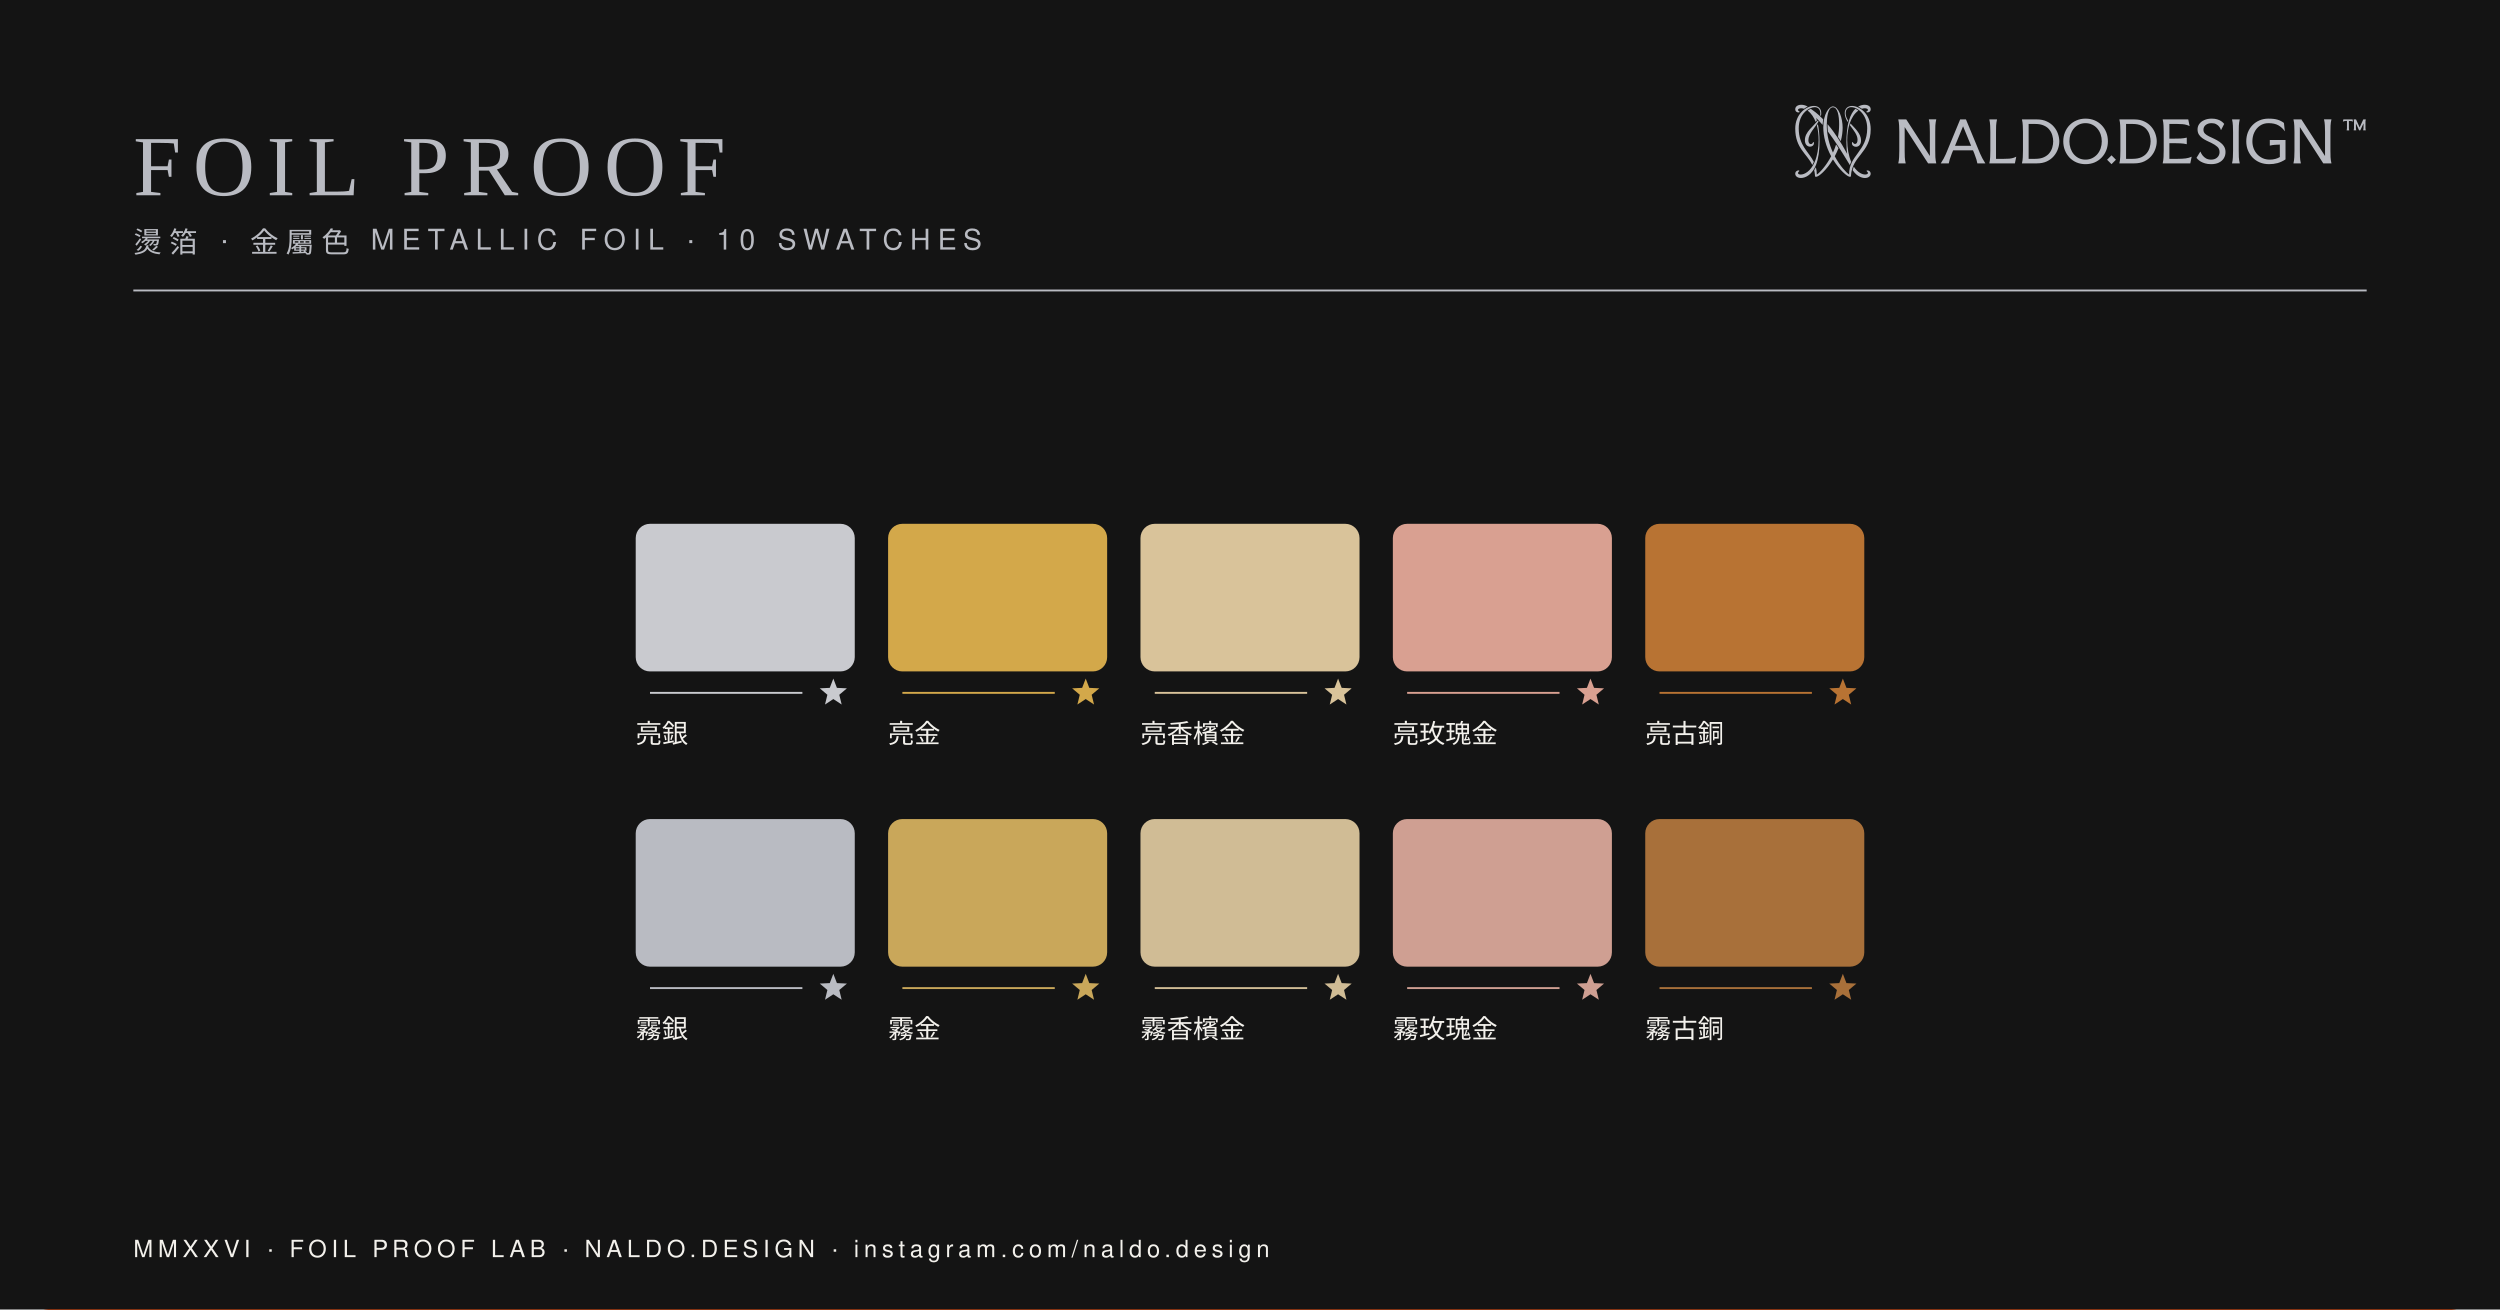
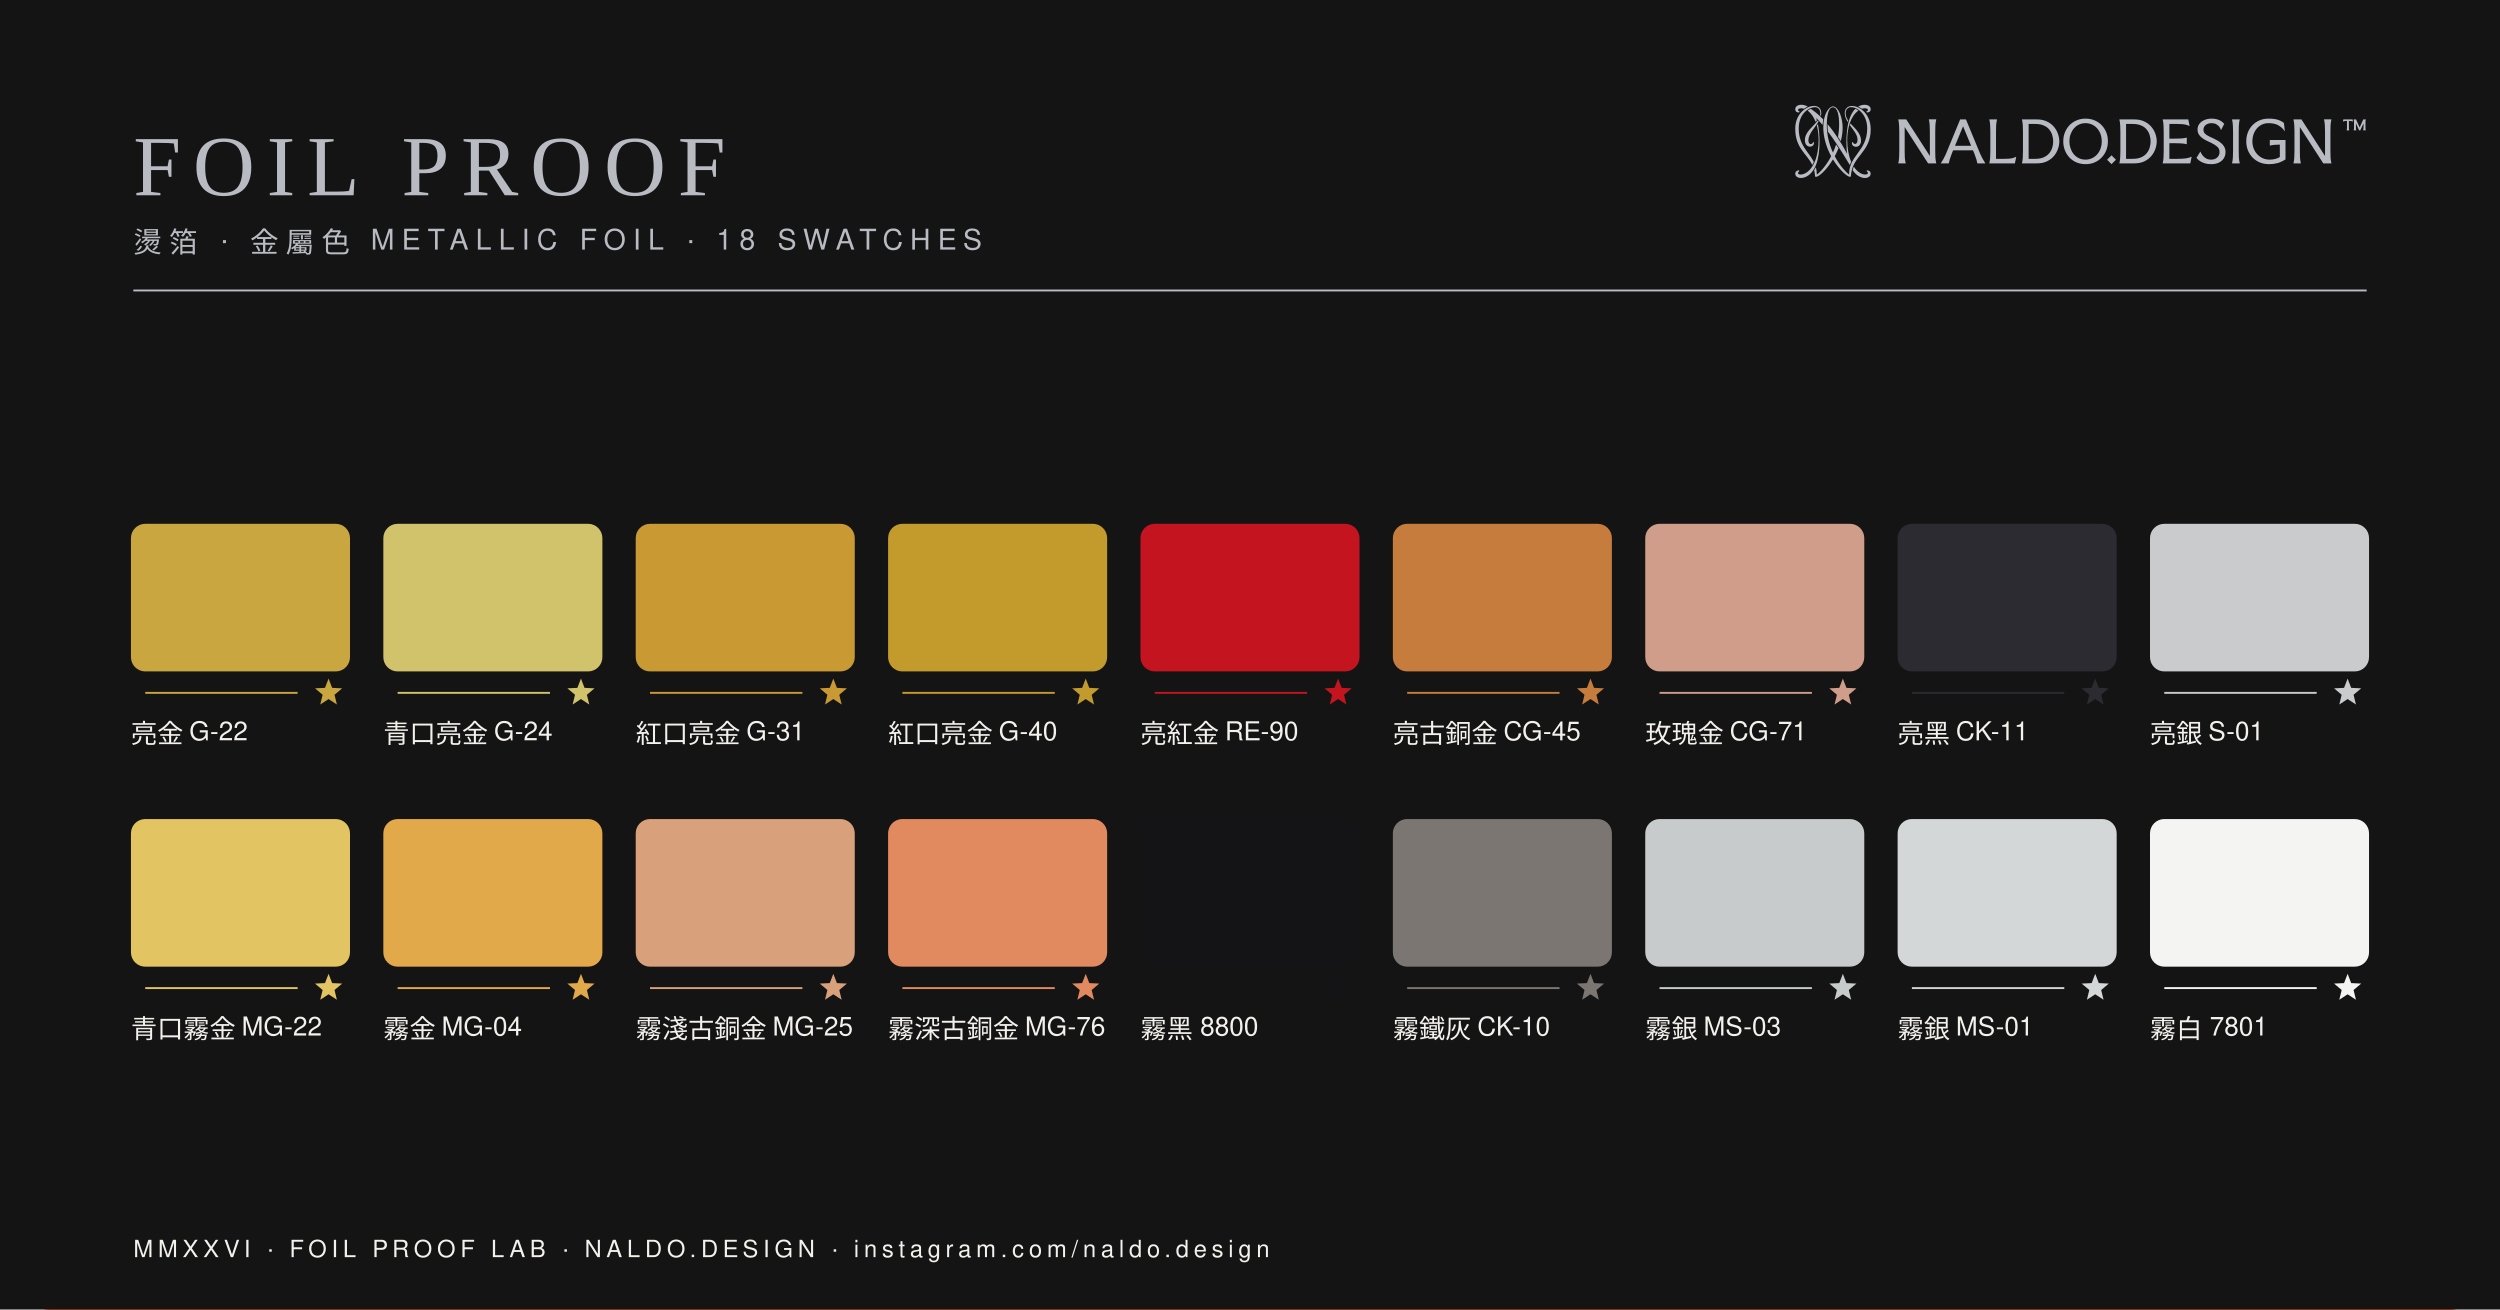
<svg xmlns="http://www.w3.org/2000/svg" viewBox="0 0 1050 550" width="1050" height="550">
  <g id="刀模">
    <rect x="0" y="0" width="1050" height="550" rx="24" fill="none" stroke="#ff5511" stroke-width="1" />
  </g>
  <g id="紙 · 新百代 #141414">
    <rect x="0" y="0" width="1050" height="550" fill="#141414" />
  </g>
-   <g id="燙箔 · 亮銀">
-     <rect x="267" y="220" width="92" height="62" rx="6" fill="#c9cacf" />
-     <line x1="273" y1="291" x2="337" y2="291" stroke="#c9cacf" stroke-width="0.8" />
-     <polygon points="350.0,285.0 351.5,288.9 355.7,289.1 352.5,291.8 353.5,295.9 350.0,293.6 346.5,295.9 347.5,291.8 344.3,289.1 348.5,288.9" fill="#c9cacf" />
+   <g id="燙箔 · 亮金 G-22">
+     <rect x="55" y="220" width="92" height="62" rx="6" fill="#c9a640" />
+     <line x1="61" y1="291" x2="125" y2="291" stroke="#c9a640" stroke-width="0.8" />
+     <polygon points="138.0,285.0 139.5,288.9 143.7,289.1 140.5,291.8 141.5,295.9 138.0,293.6 134.5,295.9 135.5,291.8 132.3,289.1 136.5,288.9" fill="#c9a640" />
  </g>
-   <g id="燙箔 · 亮金">
-     <rect x="373" y="220" width="92" height="62" rx="6" fill="#d3a84a" />
-     <line x1="379" y1="291" x2="443" y2="291" stroke="#d3a84a" stroke-width="0.8" />
-     <polygon points="456.0,285.0 457.5,288.9 461.7,289.1 458.5,291.8 459.5,295.9 456.0,293.6 452.5,295.9 453.5,291.8 450.3,289.1 454.5,288.9" fill="#d3a84a" />
+   <g id="燙箔 · 青口亮金 G-24">
+     <rect x="161" y="220" width="92" height="62" rx="6" fill="#d1c26c" />
+     <line x1="167" y1="291" x2="231" y2="291" stroke="#d1c26c" stroke-width="0.8" />
+     <polygon points="244.0,285.0 245.5,288.9 249.7,289.1 246.5,291.8 247.5,295.9 244.0,293.6 240.5,295.9 241.5,291.8 238.3,289.1 242.5,288.9" fill="#d1c26c" />
  </g>
-   <g id="燙箔 · 亮香檳金">
-     <rect x="479" y="220" width="92" height="62" rx="6" fill="#d9c39a" />
-     <line x1="485" y1="291" x2="549" y2="291" stroke="#d9c39a" stroke-width="0.8" />
-     <polygon points="562.0,285.0 563.5,288.9 567.7,289.1 564.5,291.8 565.5,295.9 562.0,293.6 558.5,295.9 559.5,291.8 556.3,289.1 560.5,288.9" fill="#d9c39a" />
+   <g id="燙箔 · 紅口亮金 G-31">
+     <rect x="267" y="220" width="92" height="62" rx="6" fill="#c99a34" />
+     <line x1="273" y1="291" x2="337" y2="291" stroke="#c99a34" stroke-width="0.8" />
+     <polygon points="350.0,285.0 351.5,288.9 355.7,289.1 352.5,291.8 353.5,295.9 350.0,293.6 346.5,295.9 347.5,291.8 344.3,289.1 348.5,288.9" fill="#c99a34" />
  </g>
-   <g id="燙箔 · 亮玫瑰金">
-     <rect x="585" y="220" width="92" height="62" rx="6" fill="#d9a091" />
-     <line x1="591" y1="291" x2="655" y2="291" stroke="#d9a091" stroke-width="0.8" />
-     <polygon points="668.0,285.0 669.5,288.9 673.7,289.1 670.5,291.8 671.5,295.9 668.0,293.6 664.5,295.9 665.5,291.8 662.3,289.1 666.5,288.9" fill="#d9a091" />
+   <g id="燙箔 · 紅口亮金 G-40">
+     <rect x="373" y="220" width="92" height="62" rx="6" fill="#c39b2c" />
+     <line x1="379" y1="291" x2="443" y2="291" stroke="#c39b2c" stroke-width="0.8" />
+     <polygon points="456.0,285.0 457.5,288.9 461.7,289.1 458.5,291.8 459.5,295.9 456.0,293.6 452.5,295.9 453.5,291.8 450.3,289.1 454.5,288.9" fill="#c39b2c" />
  </g>
-   <g id="燙箔 · 亮古銅">
-     <rect x="691" y="220" width="92" height="62" rx="6" fill="#b87333" />
-     <line x1="697" y1="291" x2="761" y2="291" stroke="#b87333" stroke-width="0.8" />
-     <polygon points="774.0,285.0 775.5,288.9 779.7,289.1 776.5,291.8 777.5,295.9 774.0,293.6 770.5,295.9 771.5,291.8 768.3,289.1 772.5,288.9" fill="#b87333" />
+   <g id="燙箔 · 亮紅金 RE-90">
+     <rect x="479" y="220" width="92" height="62" rx="6" fill="#c31420" />
+     <line x1="485" y1="291" x2="549" y2="291" stroke="#c31420" stroke-width="0.8" />
+     <polygon points="562.0,285.0 563.5,288.9 567.7,289.1 564.5,291.8 565.5,295.9 562.0,293.6 558.5,295.9 559.5,291.8 556.3,289.1 560.5,288.9" fill="#c31420" />
  </g>
-   <g id="燙箔 · 霧銀">
-     <rect x="267" y="344" width="92" height="62" rx="6" fill="#b9bbc2" />
-     <line x1="273" y1="415" x2="337" y2="415" stroke="#b9bbc2" stroke-width="0.8" />
-     <polygon points="350.0,409.0 351.5,412.9 355.7,413.1 352.5,415.8 353.5,419.9 350.0,417.6 346.5,419.9 347.5,415.8 344.3,413.1 348.5,412.9" fill="#b9bbc2" />
+   <g id="燙箔 · 亮古銅金 CG-45">
+     <rect x="585" y="220" width="92" height="62" rx="6" fill="#c67c3c" />
+     <line x1="591" y1="291" x2="655" y2="291" stroke="#c67c3c" stroke-width="0.8" />
+     <polygon points="668.0,285.0 669.5,288.9 673.7,289.1 670.5,291.8 671.5,295.9 668.0,293.6 664.5,295.9 665.5,291.8 662.3,289.1 666.5,288.9" fill="#c67c3c" />
  </g>
-   <g id="燙箔 · 霧金">
-     <rect x="373" y="344" width="92" height="62" rx="6" fill="#c9a75a" />
-     <line x1="379" y1="415" x2="443" y2="415" stroke="#c9a75a" stroke-width="0.8" />
-     <polygon points="456.0,409.0 457.5,412.9 461.7,413.1 458.5,415.8 459.5,419.9 456.0,417.6 452.5,419.9 453.5,415.8 450.3,413.1 454.5,412.9" fill="#c9a75a" />
+   <g id="燙箔 · 玫瑰金 CG-71">
+     <rect x="691" y="220" width="92" height="62" rx="6" fill="#cf9d8a" />
+     <line x1="697" y1="291" x2="761" y2="291" stroke="#cf9d8a" stroke-width="0.8" />
+     <polygon points="774.0,285.0 775.5,288.9 779.7,289.1 776.5,291.8 777.5,295.9 774.0,293.6 770.5,295.9 771.5,291.8 768.3,289.1 772.5,288.9" fill="#cf9d8a" />
  </g>
-   <g id="燙箔 · 霧香檳金">
-     <rect x="479" y="344" width="92" height="62" rx="6" fill="#d0bc95" />
-     <line x1="485" y1="415" x2="549" y2="415" stroke="#d0bc95" stroke-width="0.8" />
-     <polygon points="562.0,409.0 563.5,412.9 567.7,413.1 564.5,415.8 565.5,419.9 562.0,417.6 558.5,419.9 559.5,415.8 556.3,413.1 560.5,412.9" fill="#d0bc95" />
+   <g id="燙箔 · 亮黑 CK-11">
+     <rect x="797" y="220" width="92" height="62" rx="6" fill="#2b2b31" />
+     <line x1="803" y1="291" x2="867" y2="291" stroke="#2b2b31" stroke-width="0.8" />
+     <polygon points="880.0,285.0 881.5,288.9 885.7,289.1 882.5,291.8 883.5,295.9 880.0,293.6 876.5,295.9 877.5,291.8 874.3,289.1 878.5,288.9" fill="#2b2b31" />
  </g>
-   <g id="燙箔 · 霧玫瑰金">
-     <rect x="585" y="344" width="92" height="62" rx="6" fill="#cf9f92" />
-     <line x1="591" y1="415" x2="655" y2="415" stroke="#cf9f92" stroke-width="0.8" />
-     <polygon points="668.0,409.0 669.5,412.9 673.7,413.1 670.5,415.8 671.5,419.9 668.0,417.6 664.5,419.9 665.5,415.8 662.3,413.1 666.5,412.9" fill="#cf9f92" />
+   <g id="燙箔 · 亮銀 S-01">
+     <rect x="903" y="220" width="92" height="62" rx="6" fill="#c9cbcd" />
+     <line x1="909" y1="291" x2="973" y2="291" stroke="#c9cbcd" stroke-width="0.8" />
+     <polygon points="986.0,285.0 987.5,288.9 991.7,289.1 988.5,291.8 989.5,295.9 986.0,293.6 982.5,295.9 983.5,291.8 980.3,289.1 984.5,288.9" fill="#c9cbcd" />
  </g>
-   <g id="燙箔 · 霧古銅">
-     <rect x="691" y="344" width="92" height="62" rx="6" fill="#a8703a" />
-     <line x1="697" y1="415" x2="761" y2="415" stroke="#a8703a" stroke-width="0.8" />
-     <polygon points="774.0,409.0 775.5,412.9 779.7,413.1 776.5,415.8 777.5,419.9 774.0,417.6 770.5,419.9 771.5,415.8 768.3,413.1 772.5,412.9" fill="#a8703a" />
+   <g id="燙箔 · 青口霧金 MG-22">
+     <rect x="55" y="344" width="92" height="62" rx="6" fill="#e3c463" />
+     <line x1="61" y1="415" x2="125" y2="415" stroke="#e3c463" stroke-width="0.8" />
+     <polygon points="138.0,409.0 139.5,412.9 143.7,413.1 140.5,415.8 141.5,419.9 138.0,417.6 134.5,419.9 135.5,415.8 132.3,413.1 136.5,412.9" fill="#e3c463" />
+   </g>
+   <g id="燙箔 · 霧金 MG-04">
+     <rect x="161" y="344" width="92" height="62" rx="6" fill="#e2a94a" />
+     <line x1="167" y1="415" x2="231" y2="415" stroke="#e2a94a" stroke-width="0.8" />
+     <polygon points="244.0,409.0 245.5,412.9 249.7,413.1 246.5,415.8 247.5,419.9 244.0,417.6 240.5,419.9 241.5,415.8 238.3,413.1 242.5,412.9" fill="#e2a94a" />
+   </g>
+   <g id="燙箔 · 霧淺古銅金 MG-25">
+     <rect x="267" y="344" width="92" height="62" rx="6" fill="#d8a17c" />
+     <line x1="273" y1="415" x2="337" y2="415" stroke="#d8a17c" stroke-width="0.8" />
+     <polygon points="350.0,409.0 351.5,412.9 355.7,413.1 352.5,415.8 353.5,419.9 350.0,417.6 346.5,419.9 347.5,415.8 344.3,413.1 348.5,412.9" fill="#d8a17c" />
+   </g>
+   <g id="燙箔 · 霧深古銅金 MG-76">
+     <rect x="373" y="344" width="92" height="62" rx="6" fill="#e28a5f" />
+     <line x1="379" y1="415" x2="443" y2="415" stroke="#e28a5f" stroke-width="0.8" />
+     <polygon points="456.0,409.0 457.5,412.9 461.7,413.1 458.5,415.8 459.5,419.9 456.0,417.6 452.5,419.9 453.5,415.8 450.3,413.1 454.5,412.9" fill="#e28a5f" />
+   </g>
+   <g id="燙箔 · 霧黑 8800">
+     <rect x="479" y="344" width="92" height="62" rx="6" fill="#141416" />
+     <line x1="485" y1="415" x2="549" y2="415" stroke="#141416" stroke-width="0.8" />
+     <polygon points="562.0,409.0 563.5,412.9 567.7,413.1 564.5,415.8 565.5,419.9 562.0,417.6 558.5,419.9 559.5,415.8 556.3,413.1 560.5,412.9" fill="#141416" />
+   </g>
+   <g id="燙箔 · 霧鐵灰 CK-10">
+     <rect x="585" y="344" width="92" height="62" rx="6" fill="#7b7672" />
+     <line x1="591" y1="415" x2="655" y2="415" stroke="#7b7672" stroke-width="0.8" />
+     <polygon points="668.0,409.0 669.5,412.9 673.7,413.1 670.5,415.8 671.5,419.9 668.0,417.6 664.5,419.9 665.5,415.8 662.3,413.1 666.5,412.9" fill="#7b7672" />
+   </g>
+   <g id="燙箔 · 霧銀 MS-03">
+     <rect x="691" y="344" width="92" height="62" rx="6" fill="#c7cbcb" />
+     <line x1="697" y1="415" x2="761" y2="415" stroke="#c7cbcb" stroke-width="0.8" />
+     <polygon points="774.0,409.0 775.5,412.9 779.7,413.1 776.5,415.8 777.5,419.9 774.0,417.6 770.5,419.9 771.5,415.8 768.3,413.1 772.5,412.9" fill="#c7cbcb" />
+   </g>
+   <g id="燙箔 · 霧銀 MS-01">
+     <rect x="797" y="344" width="92" height="62" rx="6" fill="#d3d7d8" />
+     <line x1="803" y1="415" x2="867" y2="415" stroke="#d3d7d8" stroke-width="0.8" />
+     <polygon points="880.0,409.0 881.5,412.9 885.7,413.1 882.5,415.8 883.5,419.9 880.0,417.6 876.5,419.9 877.5,415.8 874.3,413.1 878.5,412.9" fill="#d3d7d8" />
+   </g>
+   <g id="燙箔 · 霧白 7801">
+     <rect x="903" y="344" width="92" height="62" rx="6" fill="#f4f4f2" />
+     <line x1="909" y1="415" x2="973" y2="415" stroke="#f4f4f2" stroke-width="0.8" />
+     <polygon points="986.0,409.0 987.5,412.9 991.7,413.1 988.5,415.8 989.5,419.9 986.0,417.6 982.5,419.9 983.5,415.8 980.3,413.1 984.5,412.9" fill="#f4f4f2" />
  </g>
  <g id="燙箔 · 霧銀">
    <text x="56" y="82" font-family="Georgia, 'Times New Roman', serif" font-size="36" letter-spacing="5" fill="#b9bbc2">FOIL PROOF</text>
-     <text x="56" y="106" font-family="Helvetica, Arial, sans-serif" font-size="12" letter-spacing="3" fill="#b9bbc2">燙箔 · 金屬色  METALLIC FOIL · 10 SWATCHES</text>
+     <text x="56" y="106" font-family="Helvetica, Arial, sans-serif" font-size="12" letter-spacing="3" fill="#b9bbc2">燙箔 · 金屬色  METALLIC FOIL · 18 SWATCHES</text>
    <line x1="56" y1="122" x2="994" y2="122" stroke="#b9bbc2" stroke-width="0.8" />
    <g id="logo" transform="translate(754.0 44.0) scale(0.15385) translate(-200.0 -200.0)" fill="#b9bbc2">
      <path d="M263.644 245.786C254.719 261.592 235.894 279.223 235.894 296.736C235.894 302.818 237.929 307.285 242.488 307.285C248.461 307.285 247.679 301.724 249.638 301.724C250.387 301.724 251.085 302.12 251.085 304.854C251.085 310.784 245.971 314.376 240.402 314.376C233.715 314.376 226.354 309.203 226.354 296.711C226.354 273.696 249.277 259.918 261.213 243.203C261.348 243.338 262.433 244.473 263.644 245.786Z" />
      <path d="M271.004 222.905C271.004 225.303 270.702 227.885 270.054 230.636C269.347 229.963 268.632 229.29 267.917 228.634C267.917 228.466 268.38 226.615 268.38 223.604C268.38 212.281 262.021 206.612 253.054 206.612C249.235 206.612 244.936 207.638 240.453 209.699H240.444C240.36 209.749 235.33 212.063 231.931 214.78H231.906V214.796C216.302 226.144 209.539 244.852 209.539 264.527C209.539 311.541 236.836 328.163 250.799 356.014C249.302 359.371 248.082 361.701 246.526 364.393C231.629 333.075 200 318.876 200 264.981C200 225.252 230.081 203.18 251.085 203.18C262.349 203.18 271.004 209.531 271.004 222.897V222.905Z" />
      <path d="M405.998 267.026C405.998 223.208 373.949 203.213 355.047 203.213C342.858 203.213 335.128 210.919 335.128 222.948C335.128 229.829 337.651 238.123 343.321 247.199C343.666 245.794 344.044 244.415 344.44 243.06C339.897 236.524 337.593 229.357 337.593 223.116C337.593 213.35 343.245 205.846 354.845 206.57C371.257 207.596 396.459 227.137 396.459 264.351C396.459 327.254 346.156 337.769 347.098 390.604C339.763 385.422 322.291 367.673 307.899 340.587C311.625 333.673 315.091 326.279 318.111 318.506C317.202 317.076 314.645 313.139 311.516 308.412C309.034 316.243 306.115 323.654 302.944 330.594C293.136 309.304 286.078 283.446 286.078 255.754C286.078 237.265 288.636 206.915 302.995 206.915C315.562 206.915 319.844 229.719 319.844 253.129C319.844 265.629 318.624 278.289 316.79 287.752C318.599 290.503 321.593 295.096 324.302 299.487C327.969 285.532 329.408 273.158 329.408 262.374C329.408 237.029 318.758 205.047 303.003 204.467C292.404 204.509 276.413 225.084 276.581 261.684C276.691 285.599 283.454 313.686 298.032 340.596C284.06 367.169 267.084 385.22 258.841 390.68C258.841 383.681 258.101 377.095 256.326 370.432C254.988 373.259 253.398 376.186 251.691 378.836C253.777 387.265 253.642 391.975 253.979 394.44C254.105 395.323 254.29 395.92 254.66 396.299C255.03 396.677 255.594 396.82 256.46 396.82C264.435 396.82 285.506 378.129 302.969 349.209C320.752 378.449 342.295 396.837 349.832 396.837C350.404 396.837 350.883 396.61 351.253 396.24C351.699 395.794 351.977 395.13 352.01 394.44C354.997 338.56 405.989 331.738 405.989 267.017L405.998 267.026Z" />
      <path d="M379.669 297.3C379.669 309.732 372.426 314.754 365.755 314.754C360.069 314.754 354.795 311.104 354.795 305.291C354.795 302.145 355.695 301.817 356.317 301.817C357.529 301.817 357.899 303.928 359.413 305.442C360.263 306.292 361.768 306.965 363.383 306.965C366.529 306.965 370.104 304.408 370.104 295.575C370.104 281.872 359.001 269.213 349.319 255.956C349.529 255.207 350.572 251.851 350.841 251.043C361.718 263.198 379.669 278.482 379.669 297.3Z" />
      <path d="M234.018 204.971C230.569 206.511 226.91 208.732 224.007 210.919C221.131 209.943 218.489 209.548 216.21 209.548C210.893 209.548 207.503 211.718 207.503 213.871C207.503 217.413 211.962 217.614 211.962 219.272C211.962 220.306 210.506 220.971 208.614 220.971C205.081 220.971 200.017 218.666 200.017 212.222C200.017 204.475 207.344 200.008 216.613 200.008C222.106 200.008 228.289 201.581 234.018 204.971Z" />
      <path d="M266.344 300.69C266.344 323.292 263.552 346.896 256.654 364.275C246.509 390.259 228.6 399.924 215.629 399.924C206.629 399.924 200 395.273 200 388.19C200 381.965 205.653 379.105 208.942 379.105C210.296 379.105 211.264 379.593 211.264 380.527C211.264 381.805 207.512 383.471 207.512 386.364C207.512 388.779 210.406 390.495 214.897 390.495C224.63 390.495 241.824 382.419 253.138 355.939C260.422 339.14 263.787 317.404 263.787 296.694C263.787 282.184 262.138 268.17 259.026 256.721C259.968 255.392 260.893 254.046 261.794 252.692C264.611 265.722 266.344 282.89 266.344 300.69Z" />
      <path d="M405.989 212.222C405.989 218.666 400.925 220.954 397.392 220.954C395.5 220.954 394.044 220.298 394.044 219.271C394.044 217.614 398.494 217.412 398.494 213.871C398.494 211.827 395.188 209.531 389.779 209.531C387.491 209.531 384.825 209.943 381.881 210.961C378.752 208.664 375.126 206.578 371.795 205.081C378.255 201.211 384.615 200 389.695 200C395.769 200 405.989 202.725 405.989 212.222Z" />
      <path d="M405.955 388.055C405.955 393.725 401.001 400 389.746 400C388.333 400 370.55 399.798 356.586 378.44C357.276 375.723 358.395 372.275 359.791 368.893C370.634 385.363 383.084 390.427 390.865 390.427C395.508 390.427 398.494 388.627 398.494 386.364C398.494 383.471 394.734 381.805 394.734 380.527C394.734 379.492 395.575 379.155 396.652 379.155C402.608 379.155 405.955 383.395 405.955 388.055Z" />
      <path d="M276.548 239.99C276.548 240.225 275.168 245.702 274.621 255.013C266.108 244.995 260.742 239.645 256.998 235.902C257.73 237.87 258.605 240.486 259.169 242.438C258.235 243.716 256.99 245.306 255.77 246.736C251.32 235.136 243.876 223.133 233.723 216.058C234.463 215.318 238.863 212.651 242.496 211.062H242.505C261.053 223.402 276.077 239.502 276.548 239.99Z" />
      <path d="M341.925 296.728C341.925 318.397 345.903 339.881 352.81 355.829C352.751 355.922 350.538 360.389 349.049 364.653C326.388 326.952 308.656 298.763 289.081 273.04C288.198 264.939 288.08 257.865 288.139 252.793C308.992 277.221 325.942 304.862 338.997 328.979C339.948 330.745 340.873 332.487 341.782 334.203C341.521 332.352 341.285 330.451 341.075 328.491C340.84 328.491 339.712 317.396 339.712 301.893C339.712 284.556 341.117 261.701 346.745 242.699C351.253 227.54 357.478 217.539 364.098 211.062H364.107C366.916 212.239 370.003 214.107 372.401 215.932C350.9 231.208 341.925 264.174 341.925 296.728Z" />
      <path d="M503.087 240.008L567.496 339.872V274.225C567.496 268.444 567.342 262.664 567.032 256.884C566.825 251.104 566.051 245.427 564.709 239.853H584.992C583.65 245.427 582.824 251.104 582.515 256.884C582.308 262.664 582.205 268.444 582.205 274.225V325.473C582.205 331.253 582.308 337.085 582.515 342.969C582.824 348.749 583.65 354.426 584.992 360H562.697L498.752 260.909V325.628C498.752 331.408 498.855 337.189 499.062 342.969C499.372 348.749 500.197 354.426 501.539 360H481.257C482.598 354.426 483.373 348.749 483.579 342.969C483.889 337.189 484.044 331.408 484.044 325.628V274.38C484.044 268.599 483.889 262.819 483.579 257.039C483.373 251.258 482.598 245.581 481.257 240.008H503.087ZM650.263 240.008H666.056L704.453 332.905C706.518 337.447 708.634 341.833 710.801 346.065C713.072 350.194 715.808 354.839 719.007 360H697.176C696.557 356.697 695.68 353.084 694.544 349.162C693.409 345.136 691.499 339.717 688.816 332.905L685.255 324.389H631.064L627.503 332.905C624.923 339.717 623.013 345.136 621.775 349.162C620.639 353.084 619.762 356.697 619.143 360H597.312C600.512 355.149 603.144 350.762 605.208 346.84C607.376 342.814 609.388 338.685 611.246 334.453L650.263 240.008ZM636.174 312.003H680.145L658.16 258.742L636.174 312.003ZM729.83 360C731.171 354.426 731.946 348.749 732.152 342.969C732.462 337.189 732.617 331.408 732.617 325.628V274.38C732.617 268.599 732.462 262.819 732.152 257.039C731.946 251.258 731.171 245.581 729.83 240.008H750.886C749.545 245.581 748.719 251.258 748.409 257.039C748.203 262.819 748.099 268.599 748.099 274.38V347.614H769.776C775.453 347.614 780.252 347.459 784.175 347.149C788.097 346.736 791.555 346.117 794.548 345.291C797.645 344.362 800.586 343.175 803.373 341.73L799.657 360H729.83ZM859.607 240.008C870.135 240.008 879.218 241.866 886.856 245.581C894.598 249.194 900.997 253.994 906.055 259.98C911.113 265.864 914.829 272.315 917.203 279.334C919.68 286.353 920.919 293.217 920.919 299.926C920.919 306.636 919.68 313.5 917.203 320.519C914.829 327.538 911.113 334.04 906.055 340.027C900.997 346.014 894.598 350.865 886.856 354.581C879.218 358.194 870.135 360 859.607 360H818.887C820.228 354.426 821.003 348.749 821.209 342.969C821.519 337.189 821.673 331.408 821.673 325.628V274.38C821.673 268.599 821.519 262.819 821.209 257.039C821.003 251.258 820.228 245.581 818.887 240.008H859.607ZM837.156 347.614H854.962C864.768 347.614 872.819 346.117 879.115 343.124C885.515 340.13 890.521 336.26 894.133 331.511C897.849 326.66 900.43 321.499 901.875 316.029C903.423 310.455 904.197 305.087 904.197 299.926C904.197 294.765 903.423 289.45 901.875 283.979C900.43 278.405 897.849 273.244 894.133 268.496C890.521 263.645 885.515 259.774 879.115 256.884C872.819 253.891 864.768 252.394 854.962 252.394H837.156V347.614ZM992.554 362.168C983.677 362.168 975.523 360.619 968.091 357.523C960.659 354.323 954.208 349.885 948.737 344.207C943.37 338.53 939.189 331.924 936.196 324.389C933.203 316.854 931.706 308.7 931.706 299.926C931.706 291.153 933.203 282.998 936.196 275.463C939.189 267.928 943.37 261.374 948.737 255.8C954.208 250.123 960.659 245.736 968.091 242.64C975.523 239.44 983.677 237.84 992.554 237.84C1001.43 237.84 1009.58 239.388 1017.02 242.485C1024.45 245.581 1030.9 249.968 1036.37 255.645C1041.84 261.219 1046.07 267.774 1049.07 275.309C1052.06 282.844 1053.56 291.05 1053.56 299.926C1053.56 308.7 1052.06 316.854 1049.07 324.389C1046.07 331.924 1041.84 338.53 1036.37 344.207C1030.9 349.885 1024.45 354.323 1017.02 357.523C1009.58 360.619 1001.43 362.168 992.554 362.168ZM992.399 349.781C999.108 349.781 1005.2 348.439 1010.67 345.756C1016.14 343.072 1020.84 339.459 1024.76 334.918C1028.68 330.273 1031.67 324.957 1033.74 318.97C1035.8 312.88 1036.83 306.532 1036.83 299.926C1036.83 293.217 1035.8 286.869 1033.74 280.882C1031.67 274.896 1028.68 269.632 1024.76 265.09C1020.84 260.445 1016.14 256.832 1010.67 254.252C1005.2 251.568 999.108 250.226 992.399 250.226C985.69 250.226 979.6 251.568 974.129 254.252C968.762 256.832 964.169 260.445 960.349 265.09C956.53 269.735 953.589 275.051 951.524 281.037C949.46 286.921 948.428 293.217 948.428 299.926C948.428 306.532 949.46 312.88 951.524 318.97C953.589 324.957 956.53 330.273 960.349 334.918C964.169 339.459 968.762 343.072 974.129 345.756C979.6 348.439 985.69 349.781 992.399 349.781ZM1063.4 338.014L1075.48 350.091L1063.4 362.168L1051.32 350.091L1063.4 338.014ZM1125.57 240.008C1136.1 240.008 1145.18 241.866 1152.82 245.581C1160.56 249.194 1166.96 253.994 1172.02 259.98C1177.07 265.864 1180.79 272.315 1183.16 279.334C1185.64 286.353 1186.88 293.217 1186.88 299.926C1186.88 306.636 1185.64 313.5 1183.16 320.519C1180.79 327.538 1177.07 334.04 1172.02 340.027C1166.96 346.014 1160.56 350.865 1152.82 354.581C1145.18 358.194 1136.1 360 1125.57 360H1084.85C1086.19 354.426 1086.96 348.749 1087.17 342.969C1087.48 337.189 1087.63 331.408 1087.63 325.628V274.38C1087.63 268.599 1087.48 262.819 1087.17 257.039C1086.96 251.258 1086.19 245.581 1084.85 240.008H1125.57ZM1103.12 347.614H1120.92C1130.73 347.614 1138.78 346.117 1145.08 343.124C1151.48 340.13 1156.48 336.26 1160.09 331.511C1163.81 326.66 1166.39 321.499 1167.84 316.029C1169.38 310.455 1170.16 305.087 1170.16 299.926C1170.16 294.765 1169.38 289.45 1167.84 283.979C1166.39 278.405 1163.81 273.244 1160.09 268.496C1156.48 263.645 1151.48 259.774 1145.08 256.884C1138.78 253.891 1130.73 252.394 1120.92 252.394H1103.12V347.614ZM1272.91 240.008L1276.63 258.277C1273.84 256.832 1270.9 255.697 1267.8 254.871C1264.81 253.942 1261.35 253.323 1257.43 253.013C1253.51 252.6 1248.71 252.394 1243.03 252.394H1221.36V292.495H1234.52C1240.3 292.495 1246.08 292.391 1251.86 292.185C1257.64 291.875 1263.31 291.05 1268.89 289.708V307.668C1263.31 306.326 1257.64 305.552 1251.86 305.345C1246.08 305.036 1240.3 304.881 1234.52 304.881H1221.36V347.614H1244.27C1252.73 347.614 1260.11 347.201 1266.41 346.375C1272.81 345.446 1278.07 343.898 1282.2 341.73L1278.49 360H1203.09C1204.43 354.426 1205.2 348.749 1205.41 342.969C1205.72 337.189 1205.87 331.408 1205.87 325.628V274.38C1205.87 268.599 1205.72 262.819 1205.41 257.039C1205.2 251.258 1204.43 245.581 1203.09 240.008H1272.91ZM1371.05 252.239L1362.54 268.961H1362.07C1361.35 266.07 1359.91 263.18 1357.74 260.29C1355.67 257.4 1352.89 255.026 1349.38 253.168C1345.97 251.207 1341.74 250.226 1336.68 250.226C1330.18 250.226 1324.81 251.878 1320.58 255.181C1316.45 258.484 1314.39 262.871 1314.39 268.341C1314.39 272.573 1315.78 276.083 1318.57 278.87C1321.35 281.553 1324.97 283.979 1329.4 286.147C1333.84 288.211 1338.54 290.43 1343.49 292.804C1348.76 295.281 1353.76 298.172 1358.51 301.475C1363.26 304.674 1367.13 308.545 1370.12 313.087C1373.12 317.525 1374.61 322.893 1374.61 329.189C1374.61 335.692 1373.01 341.421 1369.82 346.375C1366.72 351.33 1362.23 355.2 1356.34 357.987C1350.56 360.774 1343.6 362.168 1335.44 362.168C1329.04 362.168 1323.47 361.445 1318.72 360C1313.97 358.555 1309.95 356.852 1306.64 354.891C1303.45 352.826 1300.92 350.865 1299.06 349.007C1297.2 347.149 1295.96 345.807 1295.34 344.982L1305.72 328.105H1306.18C1307.52 331.511 1309.43 334.866 1311.91 338.169C1314.49 341.472 1317.69 344.259 1321.51 346.53C1325.43 348.697 1330.08 349.781 1335.44 349.781C1342.15 349.781 1347.62 347.872 1351.85 344.053C1356.19 340.13 1358.36 335.176 1358.36 329.189C1358.36 323.099 1356.29 318.248 1352.16 314.635C1348.04 310.919 1342.98 307.616 1336.99 304.726C1332.66 302.558 1328.22 300.442 1323.68 298.378C1319.24 296.21 1315.11 293.785 1311.29 291.101C1307.47 288.314 1304.37 285.063 1302 281.347C1299.63 277.631 1298.39 273.141 1298.28 267.877C1298.18 262.096 1299.73 256.987 1302.93 252.549C1306.13 248.007 1310.67 244.446 1316.55 241.866C1322.44 239.182 1329.25 237.84 1336.99 237.84C1342.87 237.84 1347.88 238.511 1352.01 239.853C1356.24 241.091 1359.7 242.64 1362.38 244.498C1365.07 246.252 1367.08 247.904 1368.42 249.452C1369.87 250.897 1370.74 251.826 1371.05 252.239ZM1413.48 240.008C1412.14 245.581 1411.31 251.258 1411 257.039C1410.8 262.819 1410.69 268.599 1410.69 274.38V325.628C1410.69 331.408 1410.8 337.189 1411 342.969C1411.31 348.749 1412.14 354.426 1413.48 360H1392.42C1393.77 354.426 1394.54 348.749 1394.75 342.969C1395.06 337.189 1395.21 331.408 1395.21 325.628V274.38C1395.21 268.599 1395.06 262.819 1394.75 257.039C1394.54 251.258 1393.77 245.581 1392.42 240.008H1413.48ZM1538.41 349.162C1531.29 353.807 1524.07 357.161 1516.74 359.226C1509.41 361.187 1501.72 362.168 1493.67 362.168C1484.48 362.168 1476.07 360.619 1468.43 357.523C1460.79 354.323 1454.19 349.885 1448.61 344.207C1443.14 338.53 1438.86 331.924 1435.76 324.389C1432.77 316.854 1431.27 308.7 1431.27 299.926C1431.27 291.153 1432.72 282.998 1435.61 275.463C1438.6 267.928 1442.78 261.374 1448.15 255.8C1453.62 250.123 1460.02 245.736 1467.35 242.64C1474.78 239.44 1482.98 237.84 1491.96 237.84C1502.18 237.84 1510.49 238.821 1516.89 240.782C1523.29 242.743 1529.02 245.685 1534.08 249.607L1536.55 272.057H1536.09C1531.96 265.761 1526.39 260.548 1519.37 256.419C1512.45 252.291 1503.32 250.226 1491.96 250.226C1483.09 250.226 1475.35 252.497 1468.74 257.039C1462.13 261.58 1457.02 267.619 1453.41 275.154C1449.8 282.586 1447.99 290.843 1447.99 299.926C1447.99 306.739 1449.13 313.138 1451.4 319.125C1453.67 325.112 1456.92 330.428 1461.15 335.073C1465.39 339.614 1470.39 343.227 1476.17 345.911C1481.95 348.491 1488.35 349.781 1495.37 349.781C1500.84 349.781 1506 349.11 1510.85 347.769C1515.7 346.427 1519.73 344.724 1522.93 342.659V308.752C1518.29 308.855 1513.69 309.061 1509.15 309.371C1504.61 309.681 1500.07 310.403 1495.53 311.539V296.21H1538.41V349.162ZM1581.9 240.008L1646.31 339.872V274.225C1646.31 268.444 1646.15 262.664 1645.84 256.884C1645.64 251.104 1644.86 245.427 1643.52 239.853H1663.8C1662.46 245.427 1661.64 251.104 1661.33 256.884C1661.12 262.664 1661.02 268.444 1661.02 274.225V325.473C1661.02 331.253 1661.12 337.085 1661.33 342.969C1661.64 348.749 1662.46 354.426 1663.8 360H1641.51L1577.57 260.909V325.628C1577.57 331.408 1577.67 337.189 1577.87 342.969C1578.18 348.749 1579.01 354.426 1580.35 360H1560.07C1561.41 354.426 1562.19 348.749 1562.39 342.969C1562.7 337.189 1562.86 331.408 1562.86 325.628V274.38C1562.86 268.599 1562.7 262.819 1562.39 257.039C1562.19 251.258 1561.41 245.581 1560.07 240.008H1581.9Z" />
      <path d="M1721.42 240L1722.74 246.17C1721.42 245.509 1719.87 244.848 1718.33 244.627C1716.79 244.407 1714.37 244.187 1711.5 244.187V258.509C1711.5 260.492 1711.5 262.475 1711.5 264.238C1711.5 266.221 1711.94 267.984 1712.38 269.967H1705.33C1705.77 268.204 1705.99 266.221 1706.21 264.238C1706.43 262.255 1706.21 260.492 1706.21 258.509V244.187C1703.35 244.187 1701.15 244.187 1699.6 244.627C1698.06 244.848 1696.52 245.509 1694.98 246.17L1696.3 240H1721.86H1721.42ZM1730.89 240L1740.81 261.814L1750.72 240H1757.55C1757.11 241.763 1756.89 243.746 1756.67 245.729C1756.67 247.712 1756.67 249.695 1756.67 251.458V258.289C1756.67 260.272 1756.67 262.255 1756.67 264.018C1756.67 266.001 1757.11 267.763 1757.55 269.747H1750.5C1750.94 267.984 1751.16 266.001 1751.38 264.018C1751.38 262.034 1751.38 260.272 1751.38 258.289V250.356V250.797L1742.57 269.747H1739.26L1730.67 250.797V258.289C1730.67 260.272 1730.67 262.255 1730.67 264.018C1730.67 265.78 1730.89 267.763 1731.55 269.747H1724.5C1724.94 267.984 1725.16 266.001 1725.38 264.018C1725.38 262.034 1725.38 260.272 1725.38 258.289V251.458C1725.38 249.475 1725.38 247.492 1725.38 245.729C1725.38 243.746 1724.94 241.983 1724.5 240H1731.33H1730.89Z" />
    </g>
  </g>
  <g id="印刷 · 白墨 標籤">
-     <text x="267" y="312" font-family="Helvetica, Arial, sans-serif" font-size="11" fill="#f3f1ec">亮銀</text>
-     <text x="373" y="312" font-family="Helvetica, Arial, sans-serif" font-size="11" fill="#f3f1ec">亮金</text>
-     <text x="479" y="312" font-family="Helvetica, Arial, sans-serif" font-size="11" fill="#f3f1ec">亮香檳金</text>
-     <text x="585" y="312" font-family="Helvetica, Arial, sans-serif" font-size="11" fill="#f3f1ec">亮玫瑰金</text>
-     <text x="691" y="312" font-family="Helvetica, Arial, sans-serif" font-size="11" fill="#f3f1ec">亮古銅</text>
-     <text x="267" y="436" font-family="Helvetica, Arial, sans-serif" font-size="11" fill="#f3f1ec">霧銀</text>
-     <text x="373" y="436" font-family="Helvetica, Arial, sans-serif" font-size="11" fill="#f3f1ec">霧金</text>
-     <text x="479" y="436" font-family="Helvetica, Arial, sans-serif" font-size="11" fill="#f3f1ec">霧香檳金</text>
-     <text x="585" y="436" font-family="Helvetica, Arial, sans-serif" font-size="11" fill="#f3f1ec">霧玫瑰金</text>
-     <text x="691" y="436" font-family="Helvetica, Arial, sans-serif" font-size="11" fill="#f3f1ec">霧古銅</text>
+     <text x="55" y="312" font-family="Helvetica, Arial, sans-serif" font-size="11" fill="#f3f1ec">亮金 G-22</text>
+     <text x="161" y="312" font-family="Helvetica, Arial, sans-serif" font-size="11" fill="#f3f1ec">青口亮金 G-24</text>
+     <text x="267" y="312" font-family="Helvetica, Arial, sans-serif" font-size="11" fill="#f3f1ec">紅口亮金 G-31</text>
+     <text x="373" y="312" font-family="Helvetica, Arial, sans-serif" font-size="11" fill="#f3f1ec">紅口亮金 G-40</text>
+     <text x="479" y="312" font-family="Helvetica, Arial, sans-serif" font-size="11" fill="#f3f1ec">亮紅金 RE-90</text>
+     <text x="585" y="312" font-family="Helvetica, Arial, sans-serif" font-size="11" fill="#f3f1ec">亮古銅金 CG-45</text>
+     <text x="691" y="312" font-family="Helvetica, Arial, sans-serif" font-size="11" fill="#f3f1ec">玫瑰金 CG-71</text>
+     <text x="797" y="312" font-family="Helvetica, Arial, sans-serif" font-size="11" fill="#f3f1ec">亮黑 CK-11</text>
+     <text x="903" y="312" font-family="Helvetica, Arial, sans-serif" font-size="11" fill="#f3f1ec">亮銀 S-01</text>
+     <text x="55" y="436" font-family="Helvetica, Arial, sans-serif" font-size="11" fill="#f3f1ec">青口霧金 MG-22</text>
+     <text x="161" y="436" font-family="Helvetica, Arial, sans-serif" font-size="11" fill="#f3f1ec">霧金 MG-04</text>
+     <text x="267" y="436" font-family="Helvetica, Arial, sans-serif" font-size="11" fill="#f3f1ec">霧淺古銅金 MG-25</text>
+     <text x="373" y="436" font-family="Helvetica, Arial, sans-serif" font-size="11" fill="#f3f1ec">霧深古銅金 MG-76</text>
+     <text x="479" y="436" font-family="Helvetica, Arial, sans-serif" font-size="11" fill="#f3f1ec">霧黑 8800</text>
+     <text x="585" y="436" font-family="Helvetica, Arial, sans-serif" font-size="11" fill="#f3f1ec">霧鐵灰 CK-10</text>
+     <text x="691" y="436" font-family="Helvetica, Arial, sans-serif" font-size="11" fill="#f3f1ec">霧銀 MS-03</text>
+     <text x="797" y="436" font-family="Helvetica, Arial, sans-serif" font-size="11" fill="#f3f1ec">霧銀 MS-01</text>
+     <text x="903" y="436" font-family="Helvetica, Arial, sans-serif" font-size="11" fill="#f3f1ec">霧白 7801</text>
    <text x="56" y="528" font-family="Helvetica, Arial, sans-serif" font-size="10" letter-spacing="2" fill="#f3f1ec">MMXXVI · FOIL PROOF LAB · NALDO.DESIGN · instagram.com/naldo.design</text>
  </g>
</svg>
